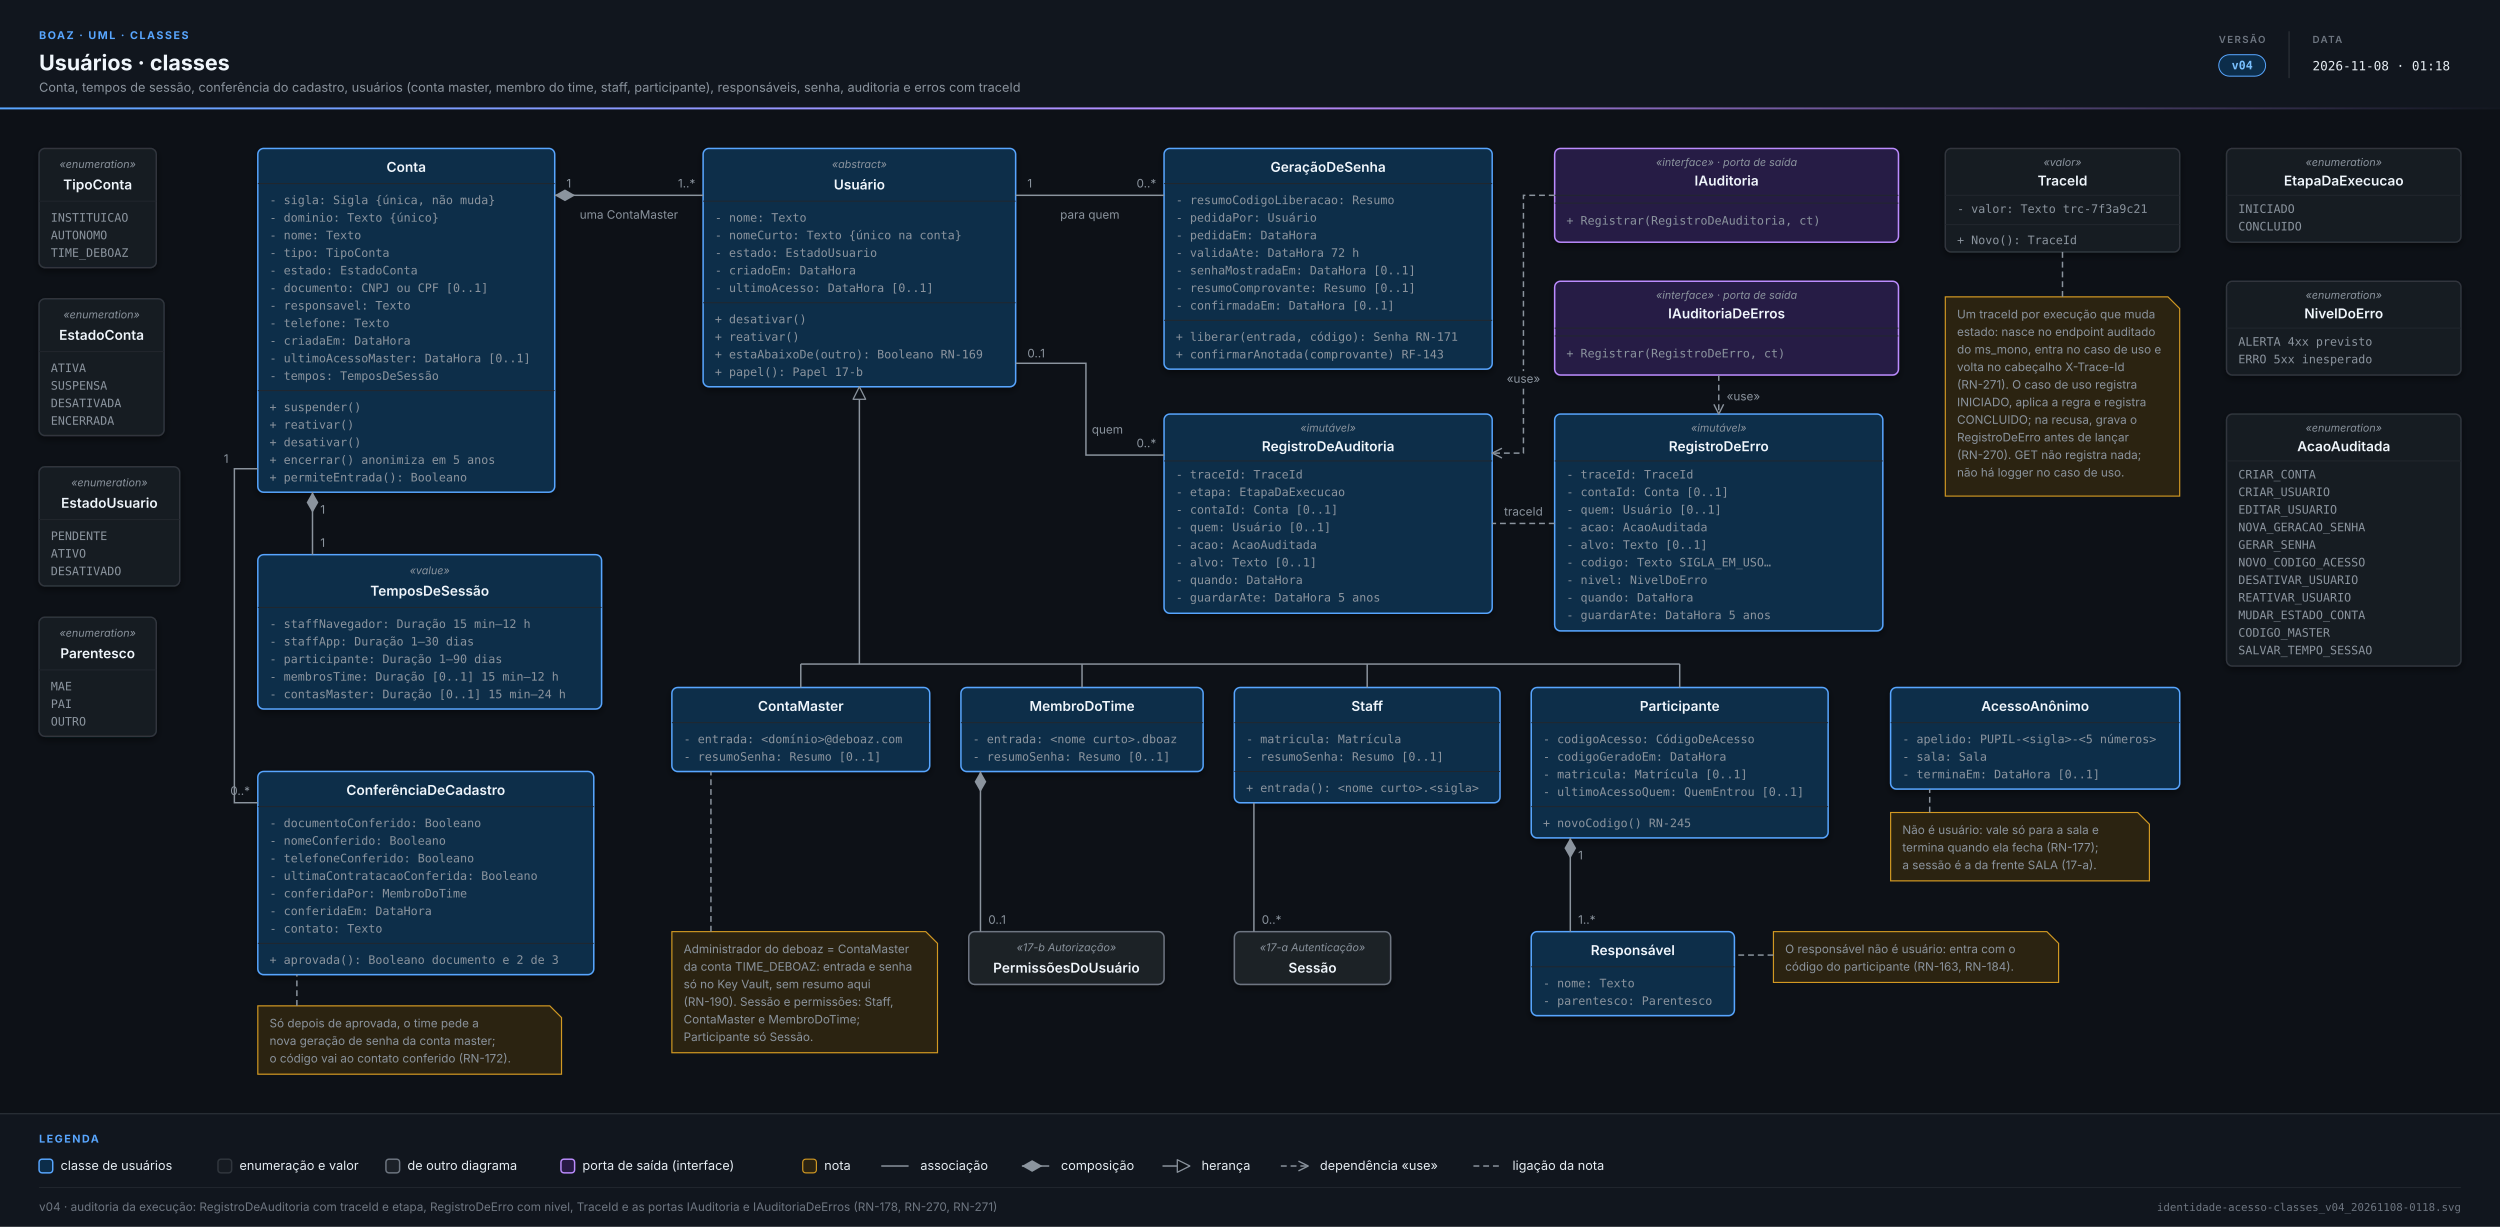
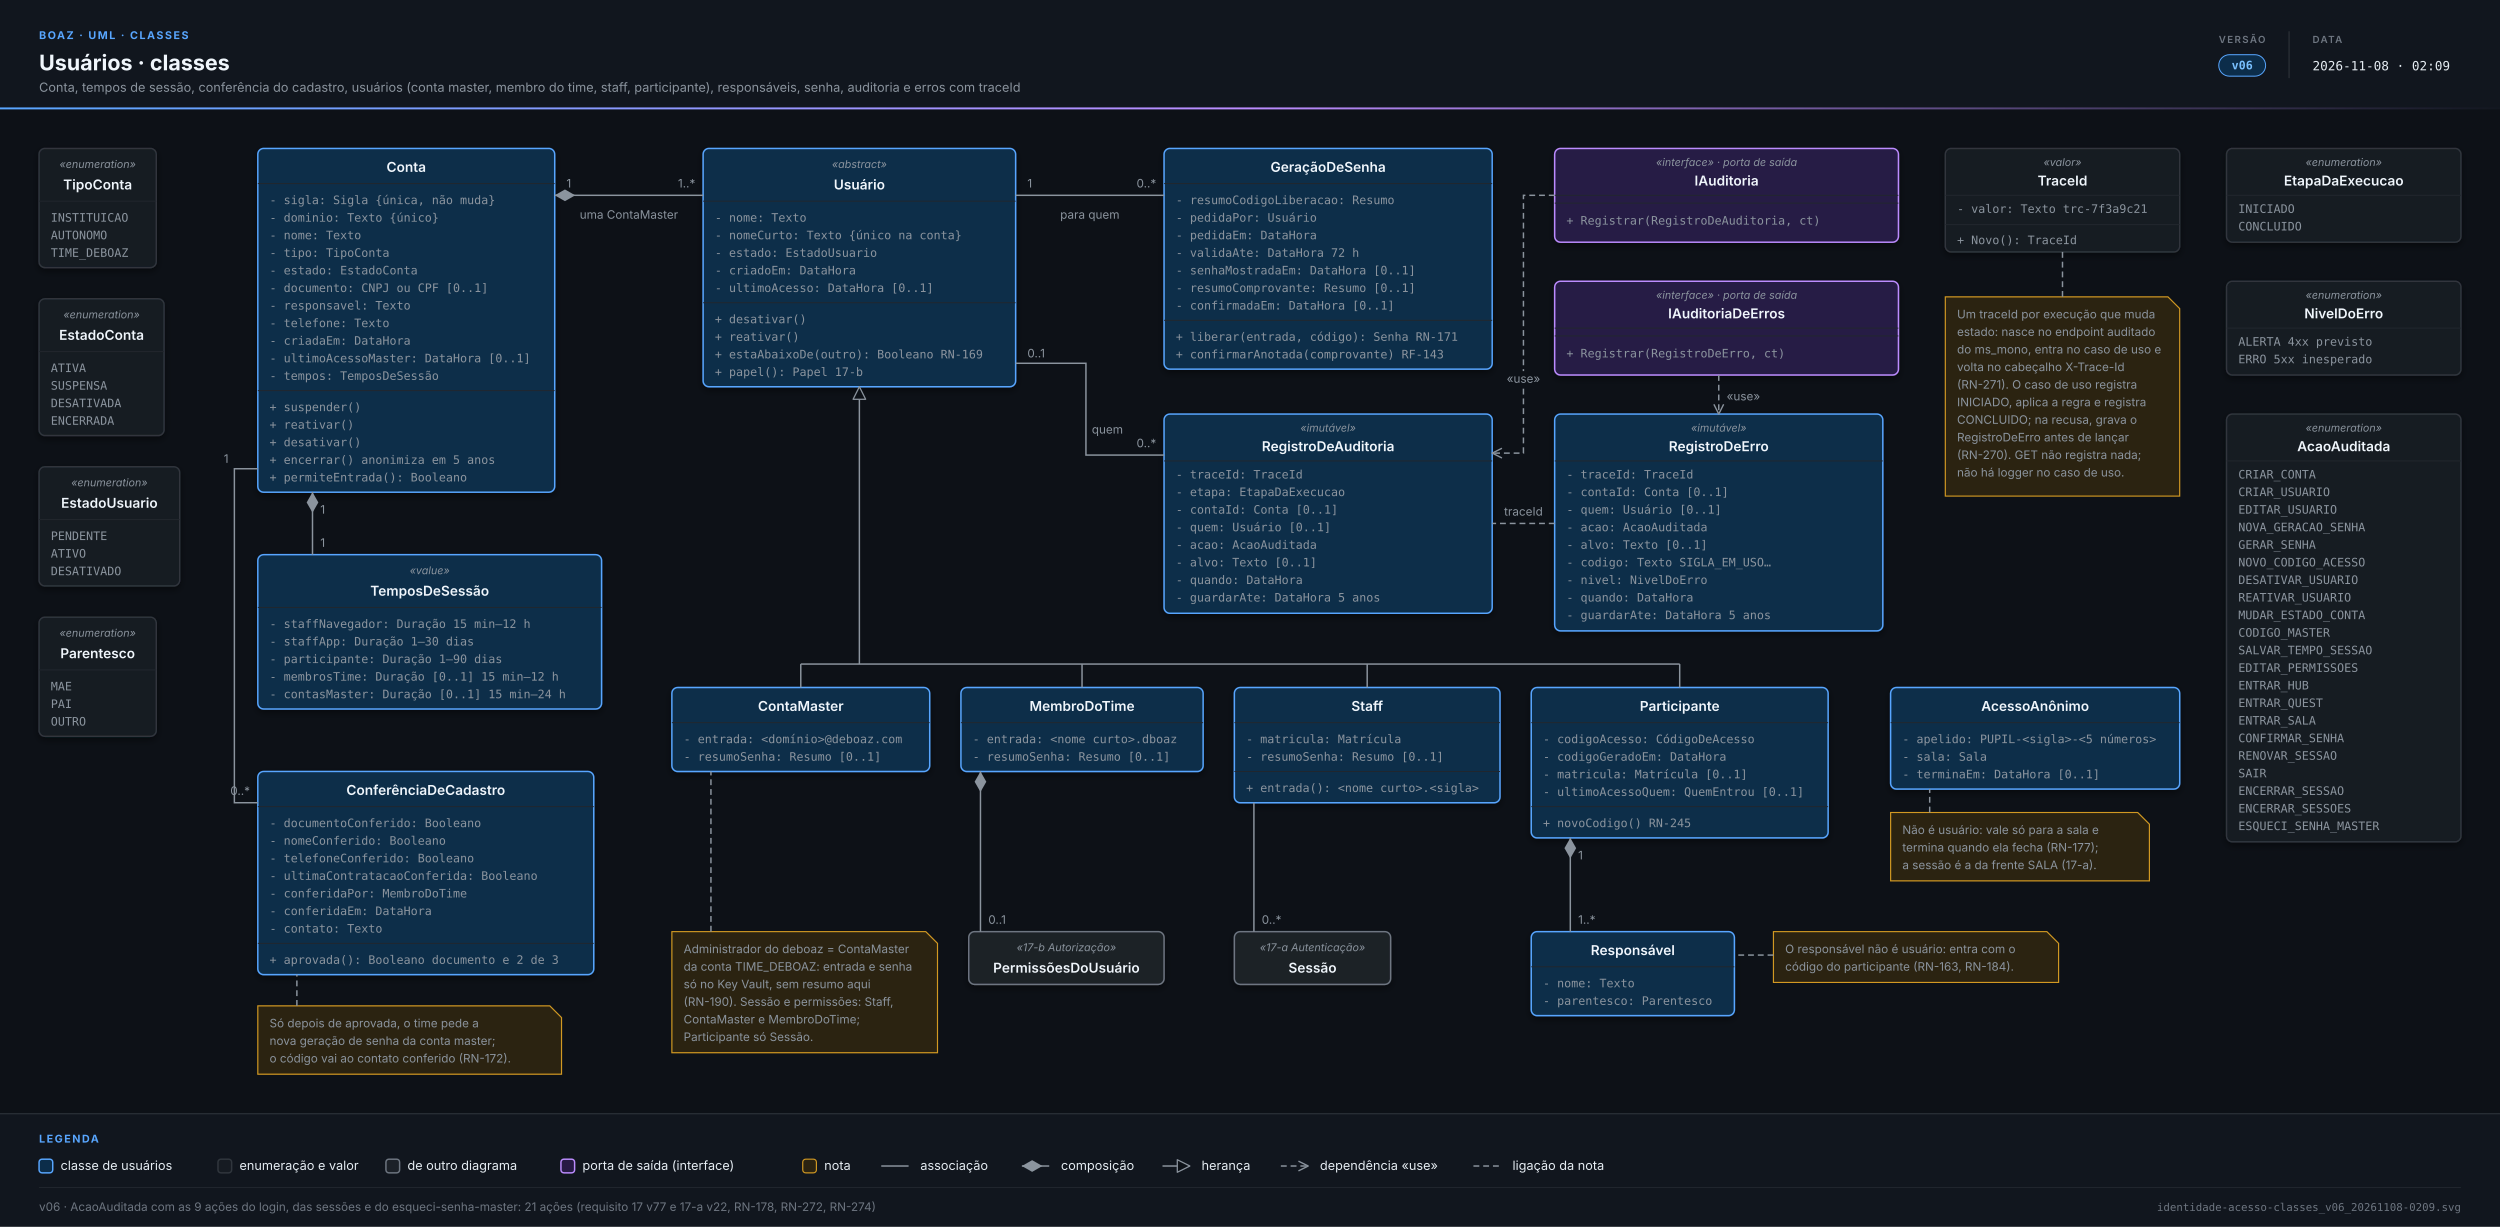
<svg xmlns="http://www.w3.org/2000/svg" viewBox="0 0 2560 1256" width="2560" height="1256">
  <style>
    /* ── base ─────────────────────────────────────────── */
    .bg            { fill: #0d1117; }
    :root          { background: #0d1117; } /* aberto sozinho no navegador, o fundo escuro cobre a janela toda */
    text           { font-family: Inter, "Segoe UI", Roboto, "Helvetica Neue", Helvetica, Arial, sans-serif; font-size: 13px; fill: #e6edf3; }
    .title         { font-size: 22px; font-weight: 700; fill: #f0f6fc; }
    .subtitle      { font-size: 13px; fill: #8b949e; }
    .section       { font-size: 12px; font-weight: 700; letter-spacing: 0.12em; fill: #58a6ff; }
    .label         { font-size: 13px; fill: #e6edf3; }
    .label-strong  { font-size: 14px; font-weight: 600; fill: #f0f6fc; }
    .label-underline { text-decoration: underline; }
    .muted         { font-size: 12px; fill: #8b949e; }
    .mono          { font-family: "JetBrains Mono", "SF Mono", Menlo, Consolas, monospace; font-size: 12px; fill: #8b949e; }
    .divider       { stroke: #21262d; stroke-width: 1; }
    .panel         { fill: #10151c; stroke: #21262d; stroke-width: 1; }

    /* ── nós: uma cor por papel, no máximo 4 por diagrama ── */
    .node          { fill: #161b22; stroke: #30363d; stroke-width: 1.5; }
    .node-face     { fill: #21262d; stroke: #30363d; stroke-width: 1.5; stroke-linejoin: round; }
    .node-blue     { fill: #0c2d4a; stroke: #58a6ff; stroke-width: 1.5; }
    .node-green    { fill: #0f2e1b; stroke: #3fb950; stroke-width: 1.5; }
    .node-purple   { fill: #271a45; stroke: #bc8cff; stroke-width: 1.5; }
    .node-orange   { fill: #3a2410; stroke: #f0883e; stroke-width: 1.5; }
    .node-red      { fill: #3b1219; stroke: #f85149; stroke-width: 1.5; }
    .node-external { fill: #1c2128; stroke: #6e7681; stroke-width: 1.5; }

    /* ── fronteiras (conta, região, rede, módulo) ─────── */
    .boundary       { fill: #161b22; fill-opacity: 0.35; stroke: #484f58; stroke-width: 1.2; stroke-dasharray: 6 4; }
    .boundary-label { font-size: 11px; font-weight: 600; letter-spacing: 0.08em; fill: #8b949e; }

    /* ── arestas e comunicação ─────────────────────────── */
    .edge          { fill: none; stroke: #8b949e; stroke-width: 1.5; }
    .edge-accent   { fill: none; stroke: #58a6ff; stroke-width: 1.8; }
    .edge-async    { stroke-dasharray: 6 4; }
    .edge-data     { stroke-dasharray: 1 5; stroke-linecap: round; stroke-width: 2.2; }
    .edge-label-bg { fill: #0d1117; }
    .arrow-head    { fill: #8b949e; }
    .arrow-accent  { fill: #58a6ff; }
    .lifeline      { stroke: #30363d; stroke-width: 1.2; stroke-dasharray: 4 4; }
    .chip          { fill: #21262d; stroke: #30363d; stroke-width: 1; }
    .chip-text     { font-family: "JetBrains Mono", "SF Mono", Menlo, Consolas, monospace; font-size: 11px; fill: #c9d1d9; }

    /* ── ícones neutros (#ic-*, #uml-*) ───────────────── */
    .ico           { fill: none; stroke: #c9d1d9; stroke-width: 1.5; stroke-linecap: round; stroke-linejoin: round; }
    .ico-fill      { fill: #c9d1d9; }
    .ico-solid     { fill: #161b22; stroke: #c9d1d9; stroke-width: 1.5; stroke-linejoin: round; }

    /* ── notação UML ───────────────────────────────────── */
    .ink           { fill: #e6edf3; }
    .ink-ring      { fill: none; stroke: #e6edf3; stroke-width: 1.5; }
    .node-note     { fill: #2b2311; stroke: #d29922; stroke-width: 1.2; }
    .uml-keyword   { font-size: 11px; font-style: italic; fill: #8b949e; }
    .activation    { fill: #21262d; stroke: #8b949e; stroke-width: 1.2; }
    .frame-tag     { fill: #21262d; stroke: #484f58; stroke-width: 1.2; }
    .frame-op      { font-size: 11px; font-weight: 700; fill: #c9d1d9; }
    .arrow-open    { fill: none; stroke: #8b949e; stroke-width: 1.4; stroke-linejoin: round; }
    .arrow-hollow  { fill: #0d1117; stroke: #8b949e; stroke-width: 1.2; stroke-linejoin: round; }

    /* ── marca d'água: topo e rodapé (seção 7) ────────── */
    .wm-band       { fill: #11161e; }
    .wm-accent     { fill: url(#marca-acento); }
    .wm-sep        { stroke: #30363d; stroke-width: 1; }
    .wm-frame      { fill: none; stroke: #30363d; stroke-width: 1; }
    .wm-eyebrow    { font-size: 11px; font-weight: 700; letter-spacing: 0.14em; fill: #58a6ff; }
    .wm-meta-label { font-size: 10px; font-weight: 600; letter-spacing: 0.14em; fill: #6e7681; }
    .wm-meta-value { font-family: "JetBrains Mono", "SF Mono", Menlo, Consolas, monospace; font-size: 13px; fill: #e6edf3; }
    .wm-badge      { fill: #0c2d4a; stroke: #58a6ff; stroke-width: 1; }
    .wm-badge-text { font-family: "JetBrains Mono", "SF Mono", Menlo, Consolas, monospace; font-size: 12px; font-weight: 700; fill: #79c0ff; }
    .wm-file       { font-family: "JetBrains Mono", "SF Mono", Menlo, Consolas, monospace; font-size: 11px; fill: #6e7681; }
    .footer        { font-size: 12px; fill: #6e7681; }
  </style>
  <defs>
    <marker id="seta" viewBox="0 0 10 10" refX="9" refY="5" markerWidth="7" markerHeight="7" orient="auto-start-reverse">
      <path d="M0,0 L10,5 L0,10 z" class="arrow-head" />
    </marker>
    <marker id="seta-destaque" viewBox="0 0 10 10" refX="9" refY="5" markerWidth="7" markerHeight="7" orient="auto-start-reverse">
      <path d="M0,0 L10,5 L0,10 z" class="arrow-accent" />
    </marker>
    <marker id="seta-aberta" viewBox="-1 -1 12 12" refX="10" refY="5" markerWidth="8" markerHeight="8" orient="auto-start-reverse">
      <path d="M0,0 L10,5 L0,10" class="arrow-open" />
    </marker>
    <marker id="heranca" viewBox="-1 -1 14 14" refX="12" refY="6" markerWidth="10" markerHeight="10" orient="auto-start-reverse">
      <path d="M0,0 L12,6 L0,12 z" class="arrow-hollow" />
    </marker>
    <marker id="extensao" viewBox="-1 -1 14 14" refX="12" refY="6" markerWidth="10" markerHeight="10" orient="auto-start-reverse">
      <path d="M0,0 L12,6 L0,12 z" class="arrow-head" />
    </marker>
    <marker id="composicao" viewBox="-1 -1 16 10" refX="14" refY="4" markerWidth="16" markerHeight="11" orient="auto-start-reverse">
      <path d="M0,4 L7,0 L14,4 L7,8 z" class="arrow-head" />
    </marker>
    <marker id="agregacao" viewBox="-1 -1 16 10" refX="14" refY="4" markerWidth="16" markerHeight="11" orient="auto-start-reverse">
      <path d="M0,4 L7,0 L14,4 L7,8 z" class="arrow-hollow" />
    </marker>
    <marker id="er-um" viewBox="0 0 16 12" refX="16" refY="6" markerWidth="16" markerHeight="12" markerUnits="userSpaceOnUse" orient="auto-start-reverse">
      <path d="M6,0 V12 M10,0 V12" class="arrow-open" />
    </marker>
    <marker id="er-muitos" viewBox="0 0 16 12" refX="16" refY="6" markerWidth="16" markerHeight="12" markerUnits="userSpaceOnUse" orient="auto-start-reverse">
      <path d="M4,0 V12 M6,6 L16,0 M6,6 L16,12" class="arrow-open" />
    </marker>
    <filter id="sombra" x="-10%" y="-10%" width="120%" height="140%">
      <feDropShadow dx="0" dy="3" stdDeviation="4" flood-color="#000000" flood-opacity="0.45" />
    </filter>
    <linearGradient id="marca-acento" x1="0" y1="0" x2="1" y2="0">
      <stop offset="0" stop-color="#58a6ff" />
      <stop offset="0.5" stop-color="#bc8cff" />
      <stop offset="1" stop-color="#bc8cff" stop-opacity="0" />
    </linearGradient>
  </defs>
  <rect class="bg" x="0" y="0" width="2560" height="1256" />
  <g id="marca-topo">
    <rect class="wm-band" x="0" y="0" width="2560" height="112" />
    <rect class="wm-accent" x="0" y="110" width="2560" height="2" />
    <text class="wm-eyebrow" x="40" y="40">BOAZ · UML · CLASSES</text>
    <text class="title" x="40" y="72">Usuários · classes</text>
    <text class="subtitle" x="40" y="94">Conta, tempos de sessão, conferência do cadastro, usuários (conta master, membro do time, staff, participante), responsáveis, senha, auditoria e erros com traceId</text>
    <text class="wm-meta-label" x="2272" y="44">VERSÃO</text>
    <rect class="wm-badge" x="2272" y="56" width="48" height="22" rx="11" />
-     <text class="wm-badge-text" x="2296" y="71" text-anchor="middle">v04</text>
+     <text class="wm-badge-text" x="2296" y="71" text-anchor="middle">v06</text>
    <line class="wm-sep" x1="2344" y1="32" x2="2344" y2="80" />
    <text class="wm-meta-label" x="2368" y="44">DATA</text>
-     <text class="wm-meta-value" x="2368" y="72">2026-11-08 · 01:18</text>
+     <text class="wm-meta-value" x="2368" y="72">2026-11-08 · 02:09</text>
  </g>
  <g id="desenho" transform="translate(0,152)">
    <g id="tipo-conta" filter="url(#sombra)">
      <rect class="node" x="40" y="0" width="120" height="122" rx="6" />
    </g>
    <text class="uml-keyword" x="100.0" y="20" text-anchor="middle">«enumeration»</text>
    <text class="label-strong" x="100.0" y="42" text-anchor="middle">TipoConta</text>
    <line class="divider" x1="40" y1="54" x2="160" y2="54" />
    <text class="mono" x="52" y="75">INSTITUICAO</text>
    <text class="mono" x="52" y="93">AUTONOMO</text>
    <text class="mono" x="52" y="111">TIME_DEBOAZ</text>
    <g id="estado-conta" filter="url(#sombra)">
      <rect class="node" x="40" y="154" width="128" height="140" rx="6" />
    </g>
    <text class="uml-keyword" x="104.0" y="174" text-anchor="middle">«enumeration»</text>
    <text class="label-strong" x="104.0" y="196" text-anchor="middle">EstadoConta</text>
    <line class="divider" x1="40" y1="208" x2="168" y2="208" />
    <text class="mono" x="52" y="229">ATIVA</text>
    <text class="mono" x="52" y="247">SUSPENSA</text>
    <text class="mono" x="52" y="265">DESATIVADA</text>
    <text class="mono" x="52" y="283">ENCERRADA</text>
    <g id="estado-usuario" filter="url(#sombra)">
      <rect class="node" x="40" y="326" width="144" height="122" rx="6" />
    </g>
    <text class="uml-keyword" x="112.0" y="346" text-anchor="middle">«enumeration»</text>
    <text class="label-strong" x="112.0" y="368" text-anchor="middle">EstadoUsuario</text>
    <line class="divider" x1="40" y1="380" x2="184" y2="380" />
    <text class="mono" x="52" y="401">PENDENTE</text>
    <text class="mono" x="52" y="419">ATIVO</text>
    <text class="mono" x="52" y="437">DESATIVADO</text>
    <g id="parentesco" filter="url(#sombra)">
      <rect class="node" x="40" y="480" width="120" height="122" rx="6" />
    </g>
    <text class="uml-keyword" x="100.0" y="500" text-anchor="middle">«enumeration»</text>
    <text class="label-strong" x="100.0" y="522" text-anchor="middle">Parentesco</text>
    <line class="divider" x1="40" y1="534" x2="160" y2="534" />
    <text class="mono" x="52" y="555">MAE</text>
    <text class="mono" x="52" y="573">PAI</text>
    <text class="mono" x="52" y="591">OUTRO</text>
    <g id="conta" filter="url(#sombra)">
      <rect class="node-blue" x="264" y="0" width="304" height="352" rx="6" />
    </g>
    <text class="label-strong" x="416.0" y="24" text-anchor="middle">Conta</text>
    <line class="divider" x1="264" y1="36" x2="568" y2="36" />
    <text class="mono" x="276" y="57">- sigla: Sigla {única, não muda}</text>
    <text class="mono" x="276" y="75">- dominio: Texto {único}</text>
    <text class="mono" x="276" y="93">- nome: Texto</text>
    <text class="mono" x="276" y="111">- tipo: TipoConta</text>
    <text class="mono" x="276" y="129">- estado: EstadoConta</text>
    <text class="mono" x="276" y="147">- documento: CNPJ ou CPF [0..1]</text>
    <text class="mono" x="276" y="165">- responsavel: Texto</text>
    <text class="mono" x="276" y="183">- telefone: Texto</text>
    <text class="mono" x="276" y="201">- criadaEm: DataHora</text>
    <text class="mono" x="276" y="219">- ultimoAcessoMaster: DataHora [0..1]</text>
    <text class="mono" x="276" y="237">- tempos: TemposDeSessão</text>
    <line class="divider" x1="264" y1="248" x2="568" y2="248" />
    <text class="mono" x="276" y="269">+ suspender()</text>
    <text class="mono" x="276" y="287">+ reativar()</text>
    <text class="mono" x="276" y="305">+ desativar()</text>
    <text class="mono" x="276" y="323">+ encerrar()  anonimiza em 5 anos</text>
    <text class="mono" x="276" y="341">+ permiteEntrada(): Booleano</text>
    <g id="tempos" filter="url(#sombra)">
      <rect class="node-blue" x="264" y="416" width="352" height="158" rx="6" />
    </g>
    <text class="uml-keyword" x="440.0" y="436" text-anchor="middle">«value»</text>
    <text class="label-strong" x="440.0" y="458" text-anchor="middle">TemposDeSessão</text>
    <line class="divider" x1="264" y1="470" x2="616" y2="470" />
    <text class="mono" x="276" y="491">- staffNavegador: Duração  15 min–12 h</text>
    <text class="mono" x="276" y="509">- staffApp: Duração  1–30 dias</text>
    <text class="mono" x="276" y="527">- participante: Duração  1–90 dias</text>
    <text class="mono" x="276" y="545">- membrosTime: Duração [0..1]  15 min–12 h</text>
    <text class="mono" x="276" y="563">- contasMaster: Duração [0..1]  15 min–24 h</text>
    <g id="conferencia" filter="url(#sombra)">
      <rect class="node-blue" x="264" y="638" width="344" height="208" rx="6" />
    </g>
    <text class="label-strong" x="436.0" y="662" text-anchor="middle">ConferênciaDeCadastro</text>
    <line class="divider" x1="264" y1="674" x2="608" y2="674" />
    <text class="mono" x="276" y="695">- documentoConferido: Booleano</text>
    <text class="mono" x="276" y="713">- nomeConferido: Booleano</text>
    <text class="mono" x="276" y="731">- telefoneConferido: Booleano</text>
    <text class="mono" x="276" y="749">- ultimaContratacaoConferida: Booleano</text>
    <text class="mono" x="276" y="767">- conferidaPor: MembroDoTime</text>
    <text class="mono" x="276" y="785">- conferidaEm: DataHora</text>
    <text class="mono" x="276" y="803">- contato: Texto</text>
    <line class="divider" x1="264" y1="814" x2="608" y2="814" />
    <text class="mono" x="276" y="835">+ aprovada(): Booleano  documento e 2 de 3</text>
    <g id="usuario" filter="url(#sombra)">
      <rect class="node-blue" x="720" y="0" width="320" height="244" rx="6" />
    </g>
    <text class="uml-keyword" x="880.0" y="20" text-anchor="middle">«abstract»</text>
    <text class="label-strong" x="880.0" y="42" text-anchor="middle">Usuário</text>
    <line class="divider" x1="720" y1="54" x2="1040" y2="54" />
    <text class="mono" x="732" y="75">- nome: Texto</text>
    <text class="mono" x="732" y="93">- nomeCurto: Texto {único na conta}</text>
    <text class="mono" x="732" y="111">- estado: EstadoUsuario</text>
    <text class="mono" x="732" y="129">- criadoEm: DataHora</text>
    <text class="mono" x="732" y="147">- ultimoAcesso: DataHora [0..1]</text>
    <line class="divider" x1="720" y1="158" x2="1040" y2="158" />
    <text class="mono" x="732" y="179">+ desativar()</text>
    <text class="mono" x="732" y="197">+ reativar()</text>
    <text class="mono" x="732" y="215">+ estaAbaixoDe(outro): Booleano  RN-169</text>
    <text class="mono" x="732" y="233">+ papel(): Papel  17-b</text>
    <g id="geracao" filter="url(#sombra)">
      <rect class="node-blue" x="1192" y="0" width="336" height="226" rx="6" />
    </g>
    <text class="label-strong" x="1360.0" y="24" text-anchor="middle">GeraçãoDeSenha</text>
    <line class="divider" x1="1192" y1="36" x2="1528" y2="36" />
    <text class="mono" x="1204" y="57">- resumoCodigoLiberacao: Resumo</text>
    <text class="mono" x="1204" y="75">- pedidaPor: Usuário</text>
    <text class="mono" x="1204" y="93">- pedidaEm: DataHora</text>
    <text class="mono" x="1204" y="111">- validaAte: DataHora  72 h</text>
    <text class="mono" x="1204" y="129">- senhaMostradaEm: DataHora [0..1]</text>
    <text class="mono" x="1204" y="147">- resumoComprovante: Resumo [0..1]</text>
    <text class="mono" x="1204" y="165">- confirmadaEm: DataHora [0..1]</text>
    <line class="divider" x1="1192" y1="176" x2="1528" y2="176" />
    <text class="mono" x="1204" y="197">+ liberar(entrada, código): Senha  RN-171</text>
    <text class="mono" x="1204" y="215">+ confirmarAnotada(comprovante)  RF-143</text>
    <g id="auditoria" filter="url(#sombra)">
      <rect class="node-blue" x="1192" y="272" width="336" height="204" rx="6" />
    </g>
    <text class="uml-keyword" x="1360.0" y="290" text-anchor="middle">«imutável»</text>
    <text class="label-strong" x="1360.0" y="310" text-anchor="middle">RegistroDeAuditoria</text>
    <line class="divider" x1="1192" y1="320" x2="1528" y2="320" />
    <text class="mono" x="1204" y="338">- traceId: TraceId</text>
    <text class="mono" x="1204" y="356">- etapa: EtapaDaExecucao</text>
    <text class="mono" x="1204" y="374">- contaId: Conta [0..1]</text>
    <text class="mono" x="1204" y="392">- quem: Usuário [0..1]</text>
    <text class="mono" x="1204" y="410">- acao: AcaoAuditada</text>
    <text class="mono" x="1204" y="428">- alvo: Texto [0..1]</text>
    <text class="mono" x="1204" y="446">- quando: DataHora</text>
    <text class="mono" x="1204" y="464">- guardarAte: DataHora  5 anos</text>
    <g id="registro-erro" filter="url(#sombra)">
      <rect class="node-blue" x="1592" y="272" width="336" height="222" rx="6" />
    </g>
    <text class="uml-keyword" x="1760.0" y="290" text-anchor="middle">«imutável»</text>
    <text class="label-strong" x="1760.0" y="310" text-anchor="middle">RegistroDeErro</text>
    <line class="divider" x1="1592" y1="320" x2="1928" y2="320" />
    <text class="mono" x="1604" y="338">- traceId: TraceId</text>
    <text class="mono" x="1604" y="356">- contaId: Conta [0..1]</text>
    <text class="mono" x="1604" y="374">- quem: Usuário [0..1]</text>
    <text class="mono" x="1604" y="392">- acao: AcaoAuditada</text>
    <text class="mono" x="1604" y="410">- alvo: Texto [0..1]</text>
    <text class="mono" x="1604" y="428">- codigo: Texto  SIGLA_EM_USO…</text>
    <text class="mono" x="1604" y="446">- nivel: NivelDoErro</text>
    <text class="mono" x="1604" y="464">- quando: DataHora</text>
    <text class="mono" x="1604" y="482">- guardarAte: DataHora  5 anos</text>
    <g id="porta-auditoria" filter="url(#sombra)">
      <rect class="node-purple" x="1592" y="0" width="352" height="96" rx="6" />
    </g>
    <text class="uml-keyword" x="1768.0" y="18" text-anchor="middle">«interface» · porta de saída</text>
    <text class="label-strong" x="1768.0" y="38" text-anchor="middle">IAuditoria</text>
    <line class="divider" x1="1592" y1="48" x2="1944" y2="48" />
    <line class="divider" x1="1592" y1="56" x2="1944" y2="56" />
    <text class="mono" x="1604" y="78">+ Registrar(RegistroDeAuditoria, ct)</text>
    <g id="porta-auditoria-erros" filter="url(#sombra)">
      <rect class="node-purple" x="1592" y="136" width="352" height="96" rx="6" />
    </g>
    <text class="uml-keyword" x="1768.0" y="154" text-anchor="middle">«interface» · porta de saída</text>
    <text class="label-strong" x="1768.0" y="174" text-anchor="middle">IAuditoriaDeErros</text>
    <line class="divider" x1="1592" y1="184" x2="1944" y2="184" />
    <line class="divider" x1="1592" y1="192" x2="1944" y2="192" />
    <text class="mono" x="1604" y="214">+ Registrar(RegistroDeErro, ct)</text>
    <g id="trace-id" filter="url(#sombra)">
      <rect class="node" x="1992" y="0" width="240" height="106" rx="6" />
    </g>
    <text class="uml-keyword" x="2112.0" y="18" text-anchor="middle">«valor»</text>
    <text class="label-strong" x="2112.0" y="38" text-anchor="middle">TraceId</text>
    <line class="divider" x1="1992" y1="48" x2="2232" y2="48" />
    <text class="mono" x="2004" y="66">- valor: Texto  trc-7f3a9c21</text>
    <line class="divider" x1="1992" y1="78" x2="2232" y2="78" />
    <text class="mono" x="2004" y="98">+ Novo(): TraceId</text>
    <g id="etapa-execucao" filter="url(#sombra)">
      <rect class="node" x="2280" y="0" width="240" height="96" rx="6" />
    </g>
    <text class="uml-keyword" x="2400.0" y="18" text-anchor="middle">«enumeration»</text>
    <text class="label-strong" x="2400.0" y="38" text-anchor="middle">EtapaDaExecucao</text>
    <line class="divider" x1="2280" y1="48" x2="2520" y2="48" />
    <text class="mono" x="2292" y="66">INICIADO</text>
    <text class="mono" x="2292" y="84">CONCLUIDO</text>
    <g id="nivel-erro" filter="url(#sombra)">
      <rect class="node" x="2280" y="136" width="240" height="96" rx="6" />
    </g>
    <text class="uml-keyword" x="2400.0" y="154" text-anchor="middle">«enumeration»</text>
    <text class="label-strong" x="2400.0" y="174" text-anchor="middle">NivelDoErro</text>
    <line class="divider" x1="2280" y1="184" x2="2520" y2="184" />
    <text class="mono" x="2292" y="202">ALERTA  4xx previsto</text>
    <text class="mono" x="2292" y="220">ERRO  5xx inesperado</text>
    <g id="acao-auditada" filter="url(#sombra)">
-       <rect class="node" x="2280" y="272" width="240" height="258" rx="6" />
+       <rect class="node" x="2280" y="272" width="240" height="438" rx="6" />
    </g>
    <text class="uml-keyword" x="2400.0" y="290" text-anchor="middle">«enumeration»</text>
    <text class="label-strong" x="2400.0" y="310" text-anchor="middle">AcaoAuditada</text>
    <line class="divider" x1="2280" y1="320" x2="2520" y2="320" />
    <text class="mono" x="2292" y="338">CRIAR_CONTA</text>
    <text class="mono" x="2292" y="356">CRIAR_USUARIO</text>
    <text class="mono" x="2292" y="374">EDITAR_USUARIO</text>
    <text class="mono" x="2292" y="392">NOVA_GERACAO_SENHA</text>
    <text class="mono" x="2292" y="410">GERAR_SENHA</text>
    <text class="mono" x="2292" y="428">NOVO_CODIGO_ACESSO</text>
    <text class="mono" x="2292" y="446">DESATIVAR_USUARIO</text>
    <text class="mono" x="2292" y="464">REATIVAR_USUARIO</text>
    <text class="mono" x="2292" y="482">MUDAR_ESTADO_CONTA</text>
    <text class="mono" x="2292" y="500">CODIGO_MASTER</text>
    <text class="mono" x="2292" y="518">SALVAR_TEMPO_SESSAO</text>
+     <text class="mono" x="2292" y="536">EDITAR_PERMISSOES</text>
+     <text class="mono" x="2292" y="554">ENTRAR_HUB</text>
+     <text class="mono" x="2292" y="572">ENTRAR_QUEST</text>
+     <text class="mono" x="2292" y="590">ENTRAR_SALA</text>
+     <text class="mono" x="2292" y="608">CONFIRMAR_SENHA</text>
+     <text class="mono" x="2292" y="626">RENOVAR_SESSAO</text>
+     <text class="mono" x="2292" y="644">SAIR</text>
+     <text class="mono" x="2292" y="662">ENCERRAR_SESSAO</text>
+     <text class="mono" x="2292" y="680">ENCERRAR_SESSOES</text>
+     <text class="mono" x="2292" y="698">ESQUECI_SENHA_MASTER</text>
    <path class="edge edge-async" d="M1592,48 L1560,48 L1560,312 L1528,312" marker-end="url(#seta-aberta)" />
    <rect class="edge-label-bg" x="1534" y="228" width="52" height="16" />
    <text class="muted" x="1560" y="240" text-anchor="middle">«use»</text>
    <path class="edge edge-async" d="M1760,232 L1760,272" marker-end="url(#seta-aberta)" />
    <text class="muted" x="1768" y="258" text-anchor="start">«use»</text>
    <path class="edge edge-async" d="M1592,384 L1528,384" />
    <rect class="edge-label-bg" x="1534" y="364" width="52" height="16" />
    <text class="muted" x="1560" y="376" text-anchor="middle">traceId</text>
    <path class="node-note" d="M1992,152 H2220 L2232,164 V356 H1992 Z" />
    <text class="muted" x="2004" y="174" text-anchor="start">Um traceId por execução que muda</text>
    <text class="muted" x="2004" y="192" text-anchor="start">estado: nasce no endpoint auditado</text>
    <text class="muted" x="2004" y="210" text-anchor="start">do ms_mono, entra no caso de uso e</text>
    <text class="muted" x="2004" y="228" text-anchor="start">volta no cabeçalho X-Trace-Id</text>
    <text class="muted" x="2004" y="246" text-anchor="start">(RN-271). O caso de uso registra</text>
    <text class="muted" x="2004" y="264" text-anchor="start">INICIADO, aplica a regra e registra</text>
    <text class="muted" x="2004" y="282" text-anchor="start">CONCLUIDO; na recusa, grava o</text>
    <text class="muted" x="2004" y="300" text-anchor="start">RegistroDeErro antes de lançar</text>
    <text class="muted" x="2004" y="318" text-anchor="start">(RN-270). GET não registra nada;</text>
    <text class="muted" x="2004" y="336" text-anchor="start">não há logger no caso de uso.</text>
    <path class="edge edge-async" d="M2112,152 L2112,106" />
    <g id="master" filter="url(#sombra)">
      <rect class="node-blue" x="688" y="552" width="264" height="86" rx="6" />
    </g>
    <text class="label-strong" x="820.0" y="576" text-anchor="middle">ContaMaster</text>
    <line class="divider" x1="688" y1="588" x2="952" y2="588" />
    <text class="mono" x="700" y="609">- entrada: &lt;domínio&gt;@deboaz.com</text>
    <text class="mono" x="700" y="627">- resumoSenha: Resumo [0..1]</text>
    <g id="membro" filter="url(#sombra)">
      <rect class="node-blue" x="984" y="552" width="248" height="86" rx="6" />
    </g>
    <text class="label-strong" x="1108.0" y="576" text-anchor="middle">MembroDoTime</text>
    <line class="divider" x1="984" y1="588" x2="1232" y2="588" />
    <text class="mono" x="996" y="609">- entrada: &lt;nome curto&gt;.dboaz</text>
    <text class="mono" x="996" y="627">- resumoSenha: Resumo [0..1]</text>
    <g id="staff" filter="url(#sombra)">
      <rect class="node-blue" x="1264" y="552" width="272" height="118" rx="6" />
    </g>
    <text class="label-strong" x="1400.0" y="576" text-anchor="middle">Staff</text>
    <line class="divider" x1="1264" y1="588" x2="1536" y2="588" />
    <text class="mono" x="1276" y="609">- matricula: Matrícula</text>
    <text class="mono" x="1276" y="627">- resumoSenha: Resumo [0..1]</text>
    <line class="divider" x1="1264" y1="638" x2="1536" y2="638" />
    <text class="mono" x="1276" y="659">+ entrada(): &lt;nome curto&gt;.&lt;sigla&gt;</text>
    <g id="participante" filter="url(#sombra)">
      <rect class="node-blue" x="1568" y="552" width="304" height="154" rx="6" />
    </g>
    <text class="label-strong" x="1720.0" y="576" text-anchor="middle">Participante</text>
    <line class="divider" x1="1568" y1="588" x2="1872" y2="588" />
    <text class="mono" x="1580" y="609">- codigoAcesso: CódigoDeAcesso</text>
    <text class="mono" x="1580" y="627">- codigoGeradoEm: DataHora</text>
    <text class="mono" x="1580" y="645">- matricula: Matrícula [0..1]</text>
    <text class="mono" x="1580" y="663">- ultimoAcessoQuem: QuemEntrou [0..1]</text>
    <line class="divider" x1="1568" y1="674" x2="1872" y2="674" />
    <text class="mono" x="1580" y="695">+ novoCodigo()  RN-245</text>
    <path class="edge" d="M820,552 L820,528" />
    <path class="edge" d="M1108,552 L1108,528" />
    <path class="edge" d="M1400,552 L1400,528" />
    <path class="edge" d="M1720,552 L1720,528" />
    <path class="edge" d="M820,528 L1720,528" />
    <path class="edge" d="M880,528 L880,244" marker-end="url(#heranca)" />
    <g id="responsavel" filter="url(#sombra)">
      <rect class="node-blue" x="1568" y="802" width="208" height="86" rx="6" />
    </g>
    <text class="label-strong" x="1672.0" y="826" text-anchor="middle">Responsável</text>
    <line class="divider" x1="1568" y1="838" x2="1776" y2="838" />
    <text class="mono" x="1580" y="859">- nome: Texto</text>
    <text class="mono" x="1580" y="877">- parentesco: Parentesco</text>
    <g id="anonimo" filter="url(#sombra)">
      <rect class="node-blue" x="1936" y="552" width="296" height="104" rx="6" />
    </g>
    <text class="label-strong" x="2084.0" y="576" text-anchor="middle">AcessoAnônimo</text>
    <line class="divider" x1="1936" y1="588" x2="2232" y2="588" />
    <text class="mono" x="1948" y="609">- apelido: PUPIL-&lt;sigla&gt;-&lt;5 números&gt;</text>
    <text class="mono" x="1948" y="627">- sala: Sala</text>
    <text class="mono" x="1948" y="645">- terminaEm: DataHora [0..1]</text>
    <g id="sessao" filter="url(#sombra)">
      <rect class="node-external" x="1264" y="802" width="160" height="54" rx="6" />
    </g>
    <text class="uml-keyword" x="1344.0" y="822" text-anchor="middle">«17-a Autenticação»</text>
    <text class="label-strong" x="1344.0" y="844" text-anchor="middle">Sessão</text>
    <g id="permissoes" filter="url(#sombra)">
      <rect class="node-external" x="992" y="802" width="200" height="54" rx="6" />
    </g>
    <text class="uml-keyword" x="1092.0" y="822" text-anchor="middle">«17-b Autorização»</text>
    <text class="label-strong" x="1092.0" y="844" text-anchor="middle">PermissõesDoUsuário</text>
    <path class="edge" d="M568,48 L720,48" marker-start="url(#composicao)" />
    <text class="muted" x="580" y="40" text-anchor="start">1</text>
    <text class="muted" x="712" y="40" text-anchor="end">1..*</text>
    <text class="muted" x="644" y="72" text-anchor="middle">uma ContaMaster</text>
    <path class="edge" d="M320,352 L320,416" marker-start="url(#composicao)" />
    <text class="muted" x="328" y="374" text-anchor="start">1</text>
    <text class="muted" x="328" y="408" text-anchor="start">1</text>
    <path class="edge" d="M264,328 L240,328 L240,670 L264,670" />
    <text class="muted" x="234" y="322" text-anchor="end">1</text>
    <text class="muted" x="256" y="662" text-anchor="end">0..*</text>
    <path class="edge" d="M1040,48 L1192,48" />
    <text class="muted" x="1052" y="40" text-anchor="start">1</text>
    <text class="muted" x="1184" y="40" text-anchor="end">0..*</text>
    <text class="muted" x="1116" y="72" text-anchor="middle">para quem</text>
    <path class="edge" d="M1040,220 L1112,220 L1112,314 L1192,314" />
    <text class="muted" x="1052" y="214" text-anchor="start">0..1</text>
    <text class="muted" x="1184" y="306" text-anchor="end">0..*</text>
    <text class="muted" x="1118" y="292" text-anchor="start">quem</text>
    <path class="edge" d="M1608,706 L1608,802" marker-start="url(#composicao)" />
    <text class="muted" x="1616" y="728" text-anchor="start">1</text>
    <text class="muted" x="1616" y="794" text-anchor="start">1..*</text>
    <path class="edge" d="M1284,670 L1284,802" />
    <text class="muted" x="1292" y="794" text-anchor="start">0..*</text>
    <path class="edge" d="M1004,638 L1004,802" marker-start="url(#composicao)" />
    <text class="muted" x="1012" y="794" text-anchor="start">0..1</text>
    <path class="node-note" d="M1816,802 H2096 L2108,814 V854 H1816 Z" />
    <text class="muted" x="1828" y="824" text-anchor="start">O responsável não é usuário: entra com o</text>
    <text class="muted" x="1828" y="842" text-anchor="start">código do participante (RN-163, RN-184).</text>
    <path class="edge edge-async" d="M1816,826 L1776,826" />
    <path class="node-note" d="M1936,680 H2189 L2201,692 V750 H1936 Z" />
    <text class="muted" x="1948" y="702" text-anchor="start">Não é usuário: vale só para a sala e</text>
    <text class="muted" x="1948" y="720" text-anchor="start">termina quando ela fecha (RN-177);</text>
    <text class="muted" x="1948" y="738" text-anchor="start">a sessão é a da frente SALA (17-a).</text>
    <path class="edge edge-async" d="M1976,680 L1976,656" />
    <path class="node-note" d="M688,802 H948 L960,814 V926 H688 Z" />
    <text class="muted" x="700" y="824" text-anchor="start">Administrador do deboaz = ContaMaster</text>
    <text class="muted" x="700" y="842" text-anchor="start">da conta TIME_DEBOAZ: entrada e senha</text>
    <text class="muted" x="700" y="860" text-anchor="start">só no Key Vault, sem resumo aqui</text>
    <text class="muted" x="700" y="878" text-anchor="start">(RN-190). Sessão e permissões: Staff,</text>
    <text class="muted" x="700" y="896" text-anchor="start">ContaMaster e MembroDoTime;</text>
    <text class="muted" x="700" y="914" text-anchor="start">Participante só Sessão.</text>
    <path class="edge edge-async" d="M728,802 L728,638" />
    <path class="node-note" d="M264,878 H563 L575,890 V948 H264 Z" />
    <text class="muted" x="276" y="900" text-anchor="start">Só depois de aprovada, o time pede a</text>
    <text class="muted" x="276" y="918" text-anchor="start">nova geração de senha da conta master;</text>
    <text class="muted" x="276" y="936" text-anchor="start">o código vai ao contato conferido (RN-172).</text>
    <path class="edge edge-async" d="M304,878 L304,846" />
  </g>
  <g id="marca-rodape" transform="translate(0,1140)">
    <rect class="wm-band" x="0" y="0" width="2560" height="116" />
    <line class="wm-sep" x1="0" y1="0.5" x2="2560" y2="0.5" />
    <text class="wm-eyebrow" x="40" y="30">LEGENDA</text>
    <rect class="node-blue" x="40" y="47" width="14" height="14" rx="3" />
    <text class="label" x="62" y="58">classe de usuários</text>
    <rect class="node" x="223.2" y="47" width="14" height="14" rx="3" />
    <text class="label" x="245.2" y="58">enumeração e valor</text>
    <rect class="node-external" x="395.2" y="47" width="14" height="14" rx="3" />
    <text class="label" x="417.2" y="58">de outro diagrama</text>
    <rect class="node-purple" x="574.4" y="47" width="14" height="14" rx="3" />
    <text class="label" x="596.4" y="58">porta de saída (interface)</text>
    <rect class="node-note" x="822.0" y="47" width="14" height="14" rx="3" />
    <text class="label" x="844.0" y="58">nota</text>
    <line class="edge" x1="902.4" y1="54" x2="930.4" y2="54" />
    <text class="label" x="942.4" y="58">associação</text>
    <line class="edge" x1="1046.4" y1="54" x2="1074.4" y2="54" marker-start="url(#composicao)" />
    <text class="label" x="1086.4" y="58">composição</text>
    <line class="edge" x1="1190.4" y1="54" x2="1218.4" y2="54" marker-end="url(#heranca)" />
    <text class="label" x="1230.4" y="58">herança</text>
    <line class="edge edge-async" x1="1311.6" y1="54" x2="1339.6" y2="54" marker-end="url(#seta-aberta)" />
    <text class="label" x="1351.6" y="58">dependência «use»</text>
    <line class="edge edge-async" x1="1508.8" y1="54" x2="1536.8" y2="54" />
    <text class="label" x="1548.8" y="58">ligação da nota</text>
    <line class="divider" x1="40" y1="76" x2="2520" y2="76" />
-     <text class="footer" x="40" y="100">v04 · auditoria da execução: RegistroDeAuditoria com traceId e etapa, RegistroDeErro com nivel, TraceId e as portas IAuditoria e IAuditoriaDeErros (RN-178, RN-270, RN-271)</text>
-     <text class="wm-file" x="2520" y="100" text-anchor="end">identidade-acesso-classes_v04_20261108-0118.svg</text>
+     <text class="footer" x="40" y="100">v06 · AcaoAuditada com as 9 ações do login, das sessões e do esqueci-senha-master: 21 ações (requisito 17 v77 e 17-a v22, RN-178, RN-272, RN-274)</text>
+     <text class="wm-file" x="2520" y="100" text-anchor="end">identidade-acesso-classes_v06_20261108-0209.svg</text>
  </g>
</svg>
